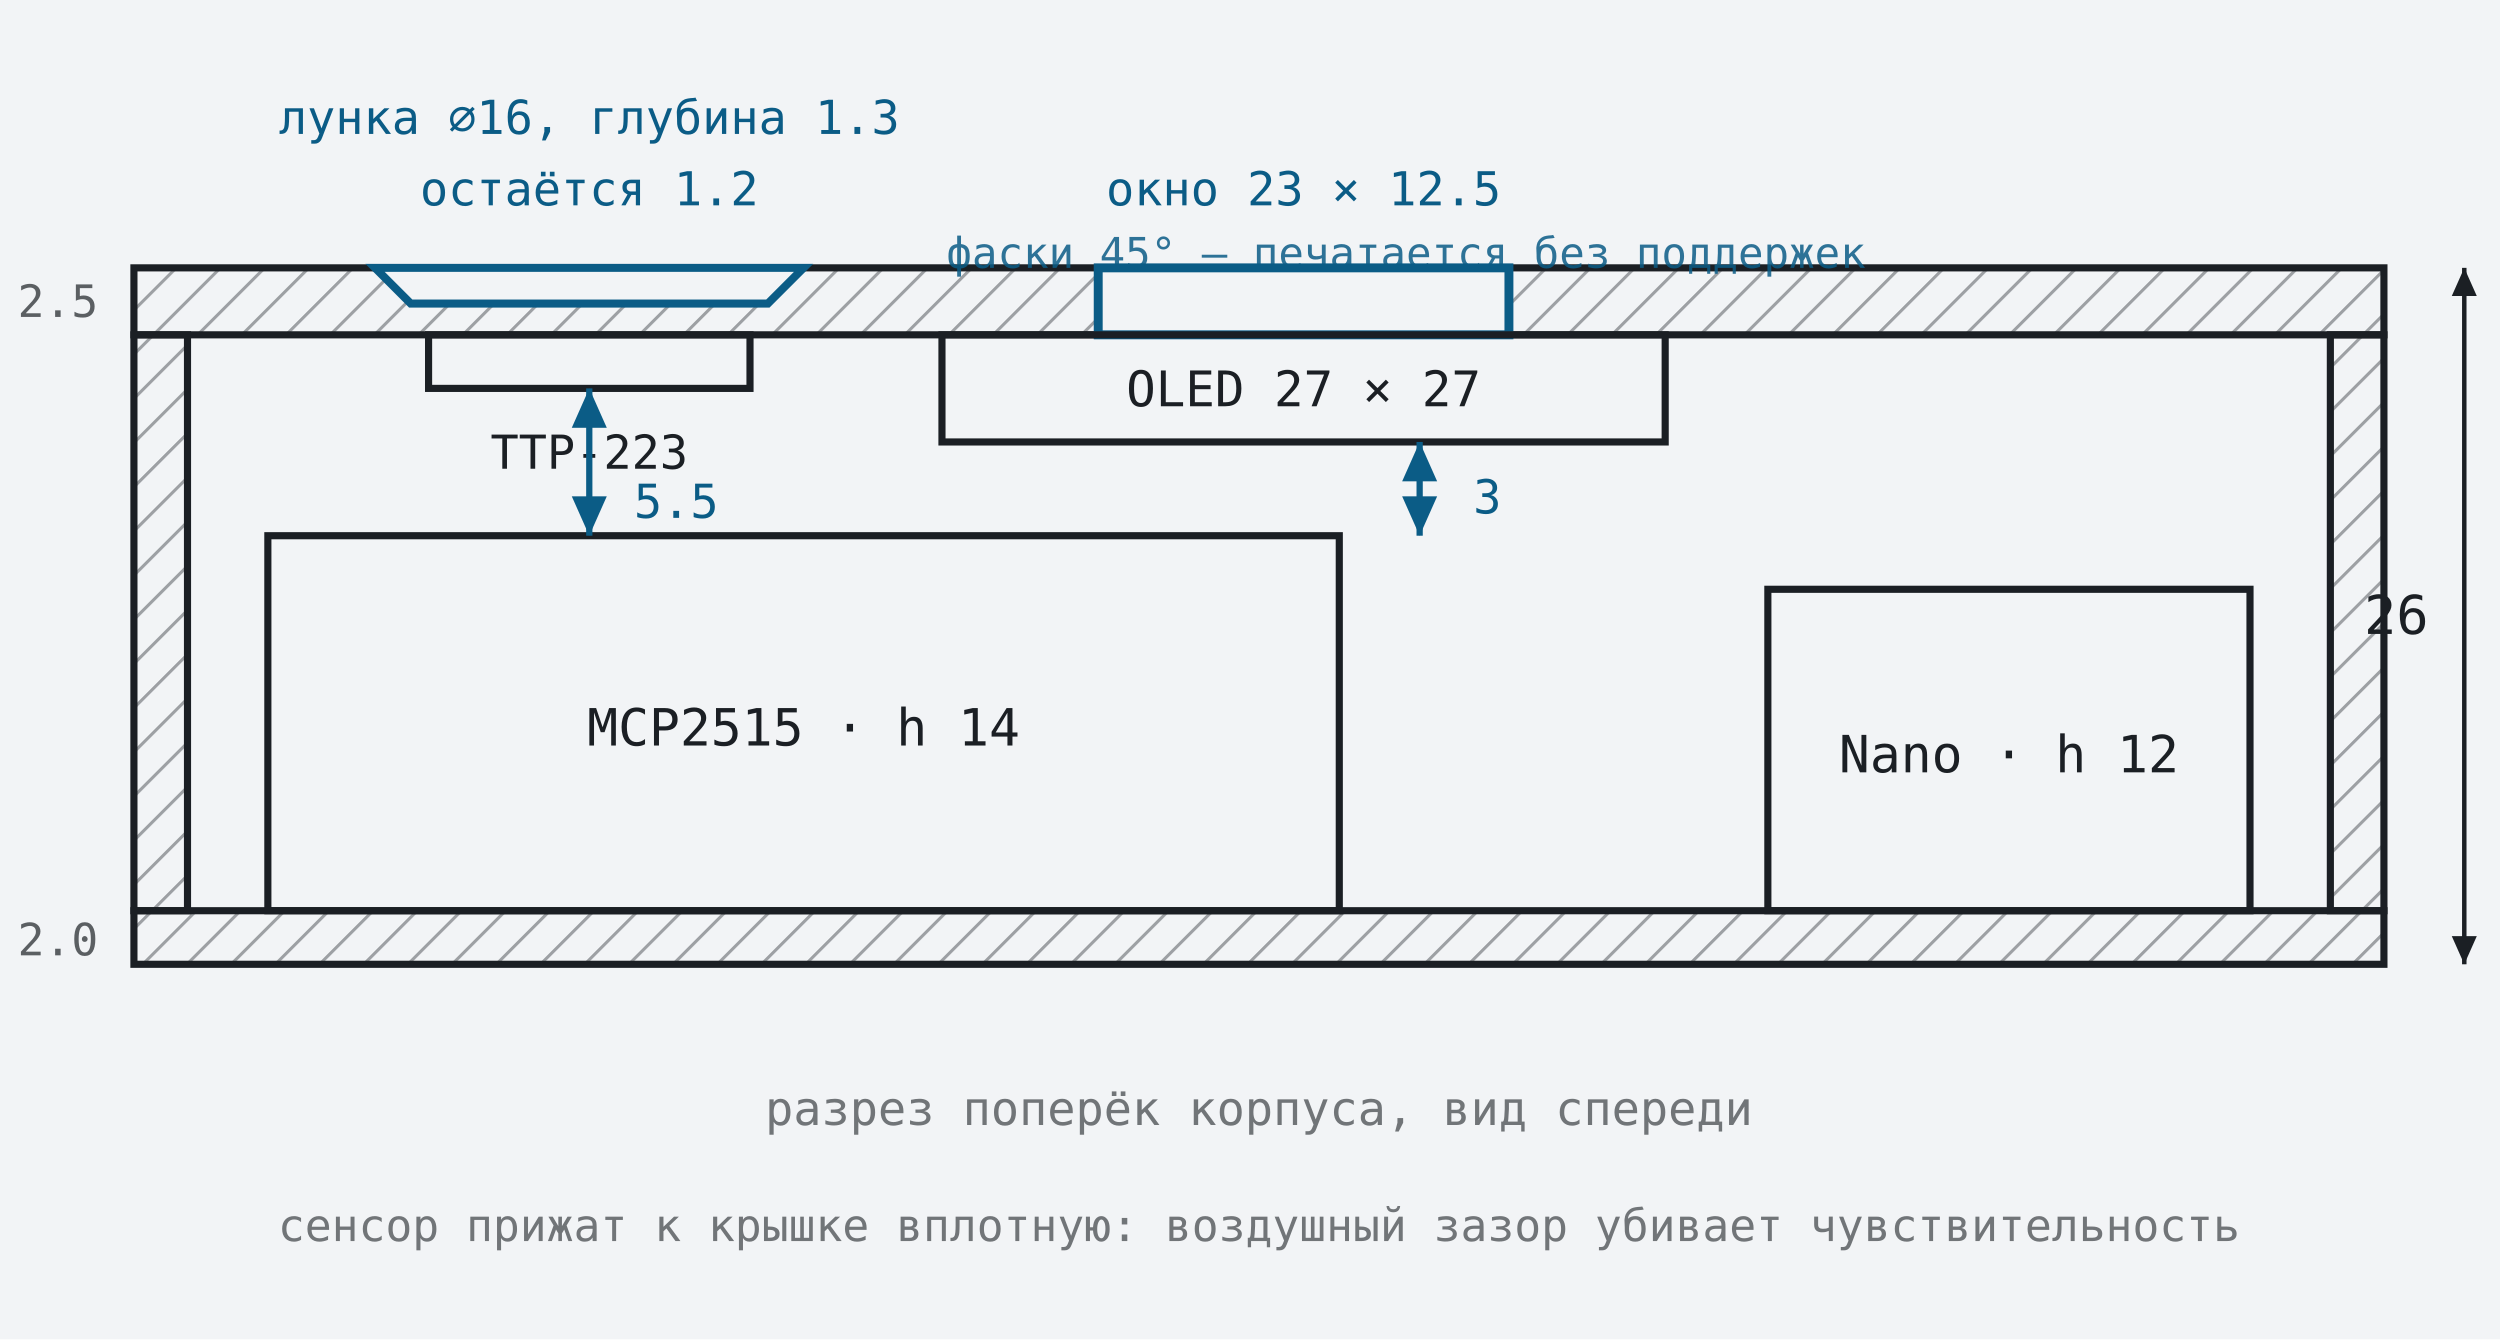
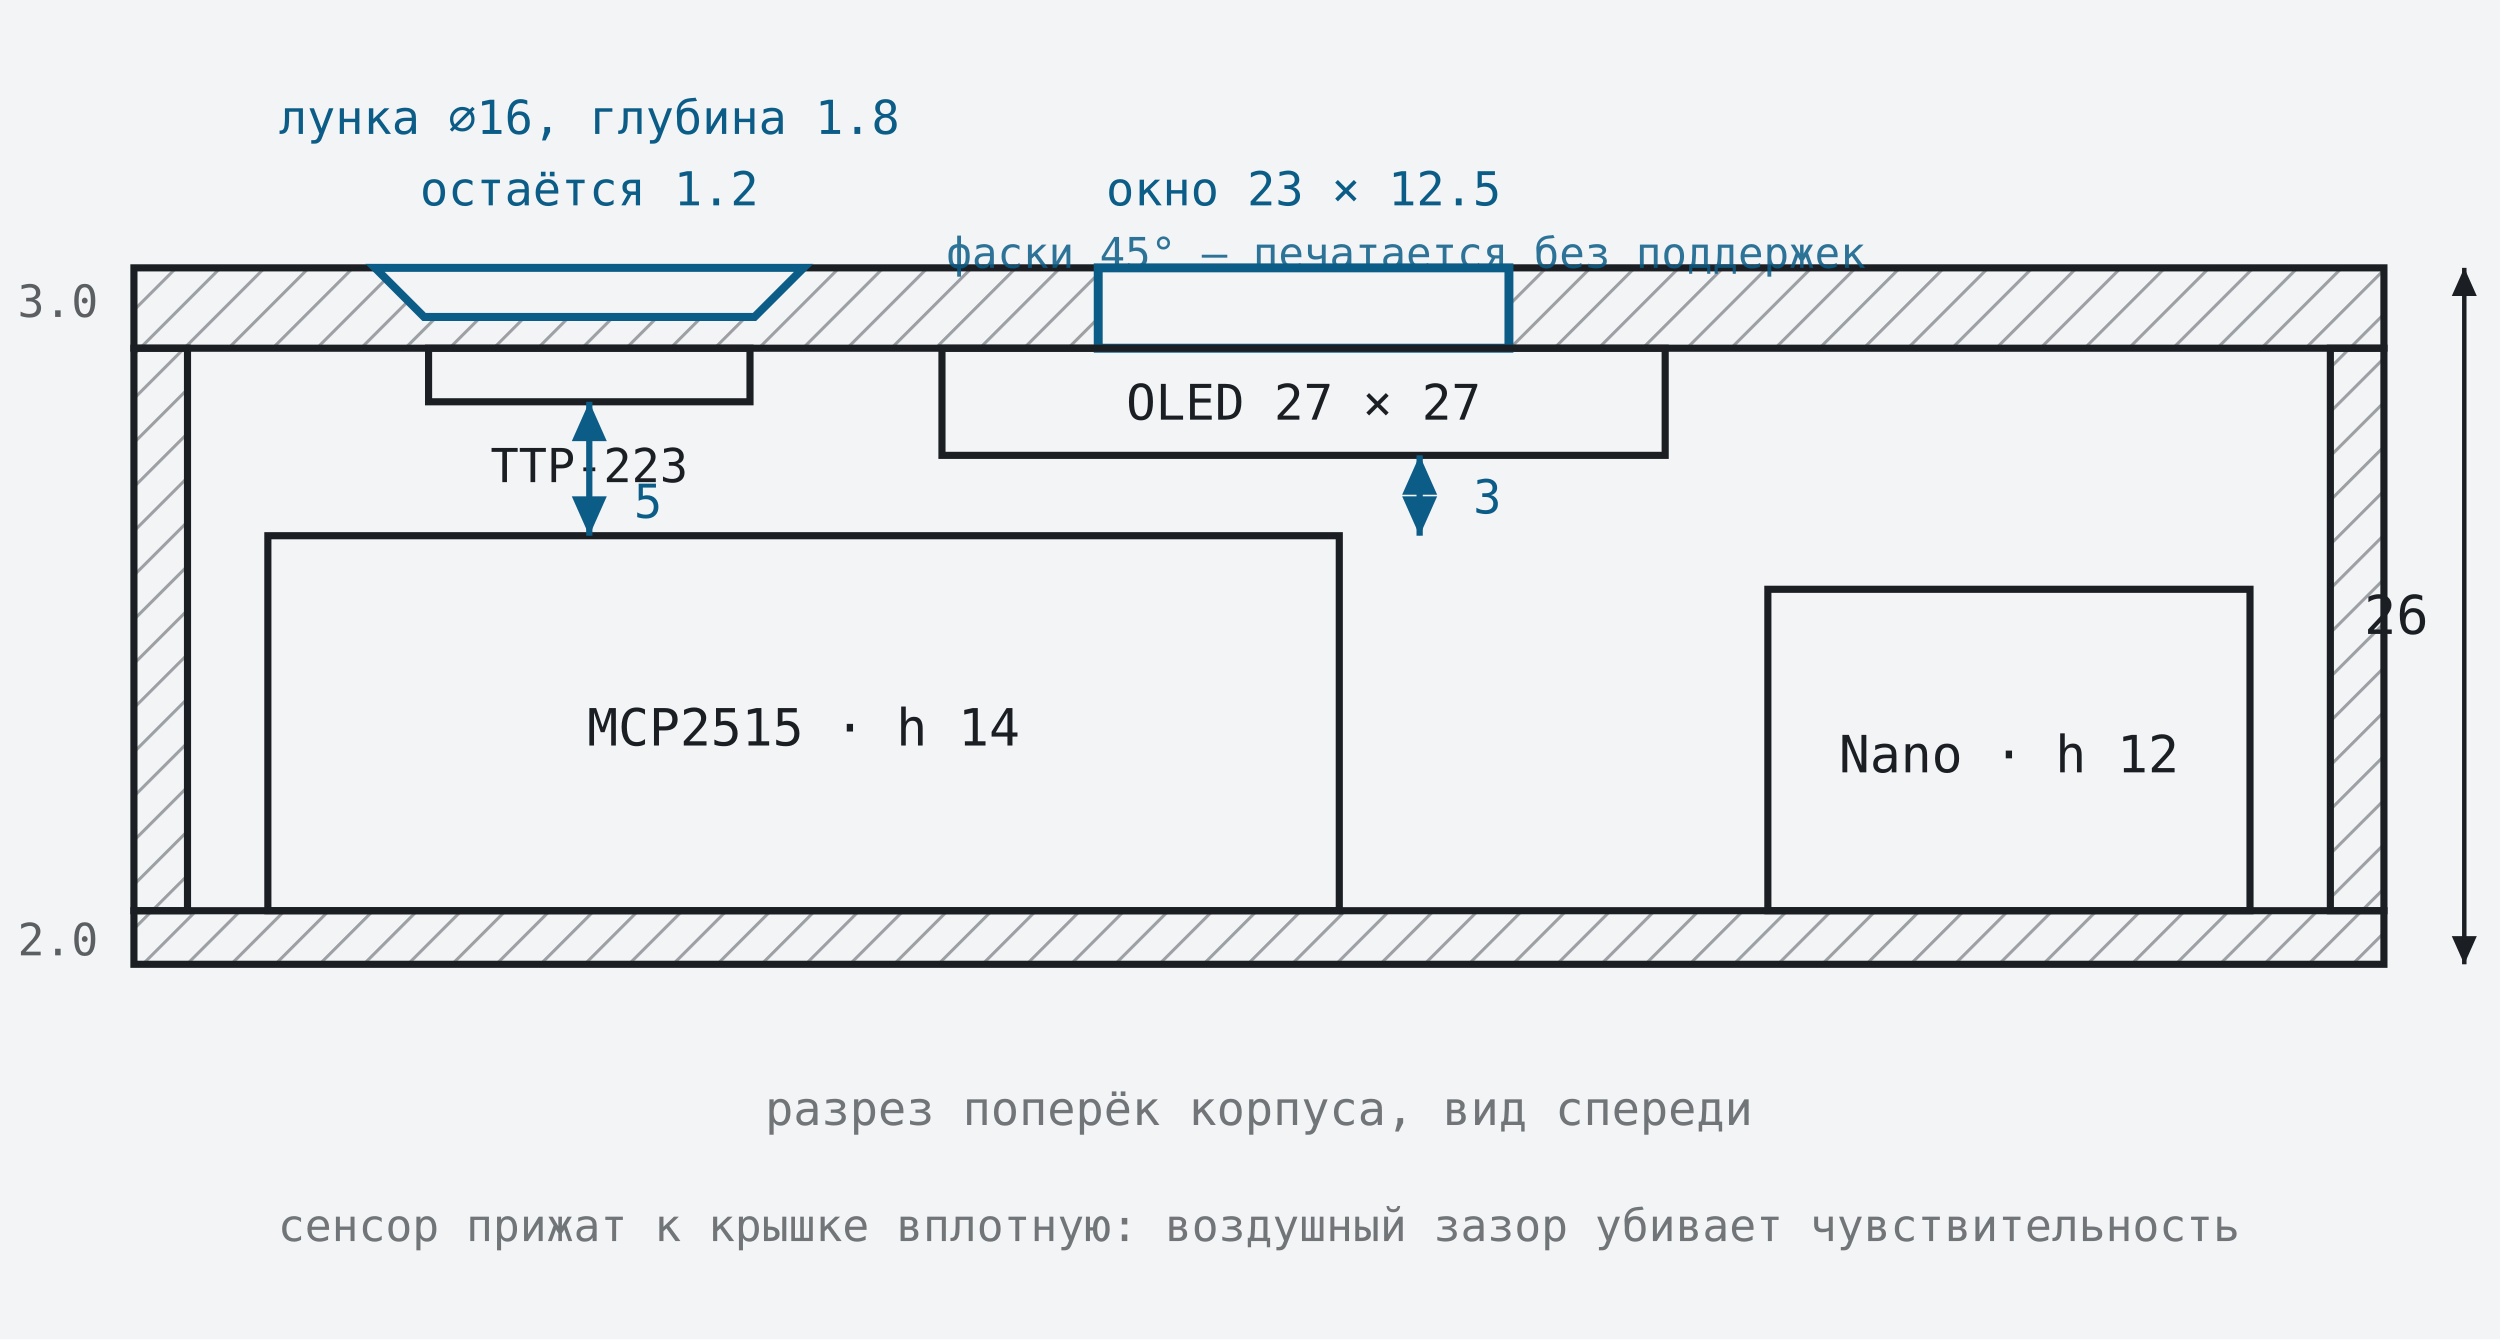
<svg xmlns="http://www.w3.org/2000/svg" viewBox="0 0 560 300" width="560" height="300" role="img" aria-label="Вертикальный разрез корпуса: крышка 2.5 мм с утопленным дисплеем и сенсором TTP-223 под лункой для пальца, продавленной снаружи, на дне MCP2515 высотой 14 мм и Nano высотой 12 мм, снизу донная пластина 2 мм, суммарно 26 мм">
  <defs>
    <marker id="ar2" viewBox="0 0 10 10" refX="9" refY="5" markerWidth="7" markerHeight="7" orient="auto-start-reverse">
      <path d="M0,1 L9,5 L0,9 z" fill="#1B1F24" />
    </marker>
    <marker id="ar2b" viewBox="0 0 10 10" refX="9" refY="5" markerWidth="7" markerHeight="7" orient="auto-start-reverse">
      <path d="M0,1 L9,5 L0,9 z" fill="#0B5C86" />
    </marker>
    <pattern id="hatch" width="7" height="7" patternTransform="rotate(45)" patternUnits="userSpaceOnUse">
      <line x1="0" y1="0" x2="0" y2="7" stroke="#1B1F24" stroke-width="1.4" opacity=".38" />
    </pattern>
  </defs>
  <rect x="0" y="0" width="560" height="300" fill="#F2F4F6" />
-   <rect x="30" y="60" width="504" height="15" fill="url(#hatch)" stroke="#1B1F24" stroke-width="1.6" />
-   <rect x="30" y="75" width="12" height="129" fill="url(#hatch)" stroke="#1B1F24" stroke-width="1.6" />
-   <rect x="522" y="75" width="12" height="129" fill="url(#hatch)" stroke="#1B1F24" stroke-width="1.6" />
+   <rect x="30" y="60" width="504" height="18" fill="url(#hatch)" stroke="#1B1F24" stroke-width="1.6" />
+   <rect x="30" y="78" width="12" height="126" fill="url(#hatch)" stroke="#1B1F24" stroke-width="1.6" />
+   <rect x="522" y="78" width="12" height="126" fill="url(#hatch)" stroke="#1B1F24" stroke-width="1.6" />
  <rect x="30" y="204" width="504" height="12" fill="url(#hatch)" stroke="#1B1F24" stroke-width="1.6" />
-   <path d="M84,60 L92,68 L172,68 L180,60 Z" fill="#F2F4F6" stroke="#0B5C86" stroke-width="1.8" />
-   <text x="132" y="30" font-family="ui-monospace, Menlo, monospace" font-size="10.5" text-anchor="middle" fill="#0B5C86">лунка ⌀16, глубина 1.3</text>
-   <rect x="96" y="75" width="72" height="12" fill="none" stroke="#1B1F24" stroke-width="1.6" />
-   <text x="132" y="105" font-family="ui-monospace, Menlo, monospace" font-size="10.5" text-anchor="middle" fill="#1B1F24">TTP-223</text>
-   <rect x="246" y="60" width="92" height="15" fill="#F2F4F6" stroke="#0B5C86" stroke-width="2" />
-   <rect x="211" y="75" width="162" height="24" fill="none" stroke="#1B1F24" stroke-width="1.6" />
-   <text x="292" y="91" font-family="ui-monospace, Menlo, monospace" font-size="11" text-anchor="middle" fill="#1B1F24">OLED 27 × 27</text>
+   <path d="M84,60 L95,71 L169,71 L180,60 Z" fill="#F2F4F6" stroke="#0B5C86" stroke-width="1.8" />
+   <text x="132" y="30" font-family="ui-monospace, Menlo, monospace" font-size="10.5" text-anchor="middle" fill="#0B5C86">лунка ⌀16, глубина 1.8</text>
+   <rect x="96" y="78" width="72" height="12" fill="none" stroke="#1B1F24" stroke-width="1.6" />
+   <text x="132" y="108" font-family="ui-monospace, Menlo, monospace" font-size="10.5" text-anchor="middle" fill="#1B1F24">TTP-223</text>
+   <rect x="246" y="60" width="92" height="18" fill="#F2F4F6" stroke="#0B5C86" stroke-width="2" />
+   <rect x="211" y="78" width="162" height="24" fill="none" stroke="#1B1F24" stroke-width="1.6" />
+   <text x="292" y="94" font-family="ui-monospace, Menlo, monospace" font-size="11" text-anchor="middle" fill="#1B1F24">OLED 27 × 27</text>
  <rect x="60" y="120" width="240" height="84" fill="none" stroke="#1B1F24" stroke-width="1.6" />
  <text x="180" y="167" font-family="ui-monospace, Menlo, monospace" font-size="11.5" text-anchor="middle" fill="#1B1F24">MCP2515 · h 14</text>
  <rect x="396" y="132" width="108" height="72" fill="none" stroke="#1B1F24" stroke-width="1.6" />
  <text x="450" y="173" font-family="ui-monospace, Menlo, monospace" font-size="11.5" text-anchor="middle" fill="#1B1F24">Nano · h 12</text>
-   <line x1="132" y1="87" x2="132" y2="120" stroke="#0B5C86" stroke-width="1.4" marker-start="url(#ar2b)" marker-end="url(#ar2b)" />
-   <text x="142" y="116" font-family="ui-monospace, Menlo, monospace" font-size="10.5" fill="#0B5C86">5.5</text>
-   <line x1="318" y1="99" x2="318" y2="120" stroke="#0B5C86" stroke-width="1.4" marker-start="url(#ar2b)" marker-end="url(#ar2b)" />
+   <line x1="132" y1="90" x2="132" y2="120" stroke="#0B5C86" stroke-width="1.4" marker-start="url(#ar2b)" marker-end="url(#ar2b)" />
+   <text x="142" y="116" font-family="ui-monospace, Menlo, monospace" font-size="10.5" fill="#0B5C86">5</text>
+   <line x1="318" y1="102" x2="318" y2="120" stroke="#0B5C86" stroke-width="1.4" marker-start="url(#ar2b)" marker-end="url(#ar2b)" />
  <text x="330" y="115" font-family="ui-monospace, Menlo, monospace" font-size="10.5" fill="#0B5C86">3</text>
  <line x1="552" y1="60" x2="552" y2="216" stroke="#1B1F24" stroke-width="1" marker-start="url(#ar2)" marker-end="url(#ar2)" />
  <text x="544" y="142" font-family="ui-monospace, Menlo, monospace" font-size="12" text-anchor="end" fill="#1B1F24">26</text>
-   <text x="22" y="71" font-family="ui-monospace, Menlo, monospace" font-size="10" text-anchor="end" fill="#1B1F24" opacity=".7">2.5</text>
+   <text x="22" y="71" font-family="ui-monospace, Menlo, monospace" font-size="10" text-anchor="end" fill="#1B1F24" opacity=".7">3.0</text>
  <text x="22" y="214" font-family="ui-monospace, Menlo, monospace" font-size="10" text-anchor="end" fill="#1B1F24" opacity=".7">2.0</text>
  <text x="292" y="46" font-family="ui-monospace, Menlo, monospace" font-size="10.5" text-anchor="middle" fill="#0B5C86">окно 23 × 12.5</text>
  <text x="132" y="46" font-family="ui-monospace, Menlo, monospace" font-size="10.5" text-anchor="middle" fill="#0B5C86">остаётся 1.2</text>
  <text x="212" y="60" font-family="ui-monospace, Menlo, monospace" font-size="9.5" fill="#0B5C86" opacity=".85">фаски 45° — печатается без поддержек</text>
  <text x="282" y="252" font-family="ui-monospace, Menlo, monospace" font-size="10.5" text-anchor="middle" fill="#1B1F24" opacity=".6">разрез поперёк корпуса, вид спереди</text>
  <text x="282" y="278" font-family="ui-monospace, Menlo, monospace" font-size="10" text-anchor="middle" fill="#1B1F24" opacity=".6">сенсор прижат к крышке вплотную: воздушный зазор убивает чувствительность</text>
</svg>
